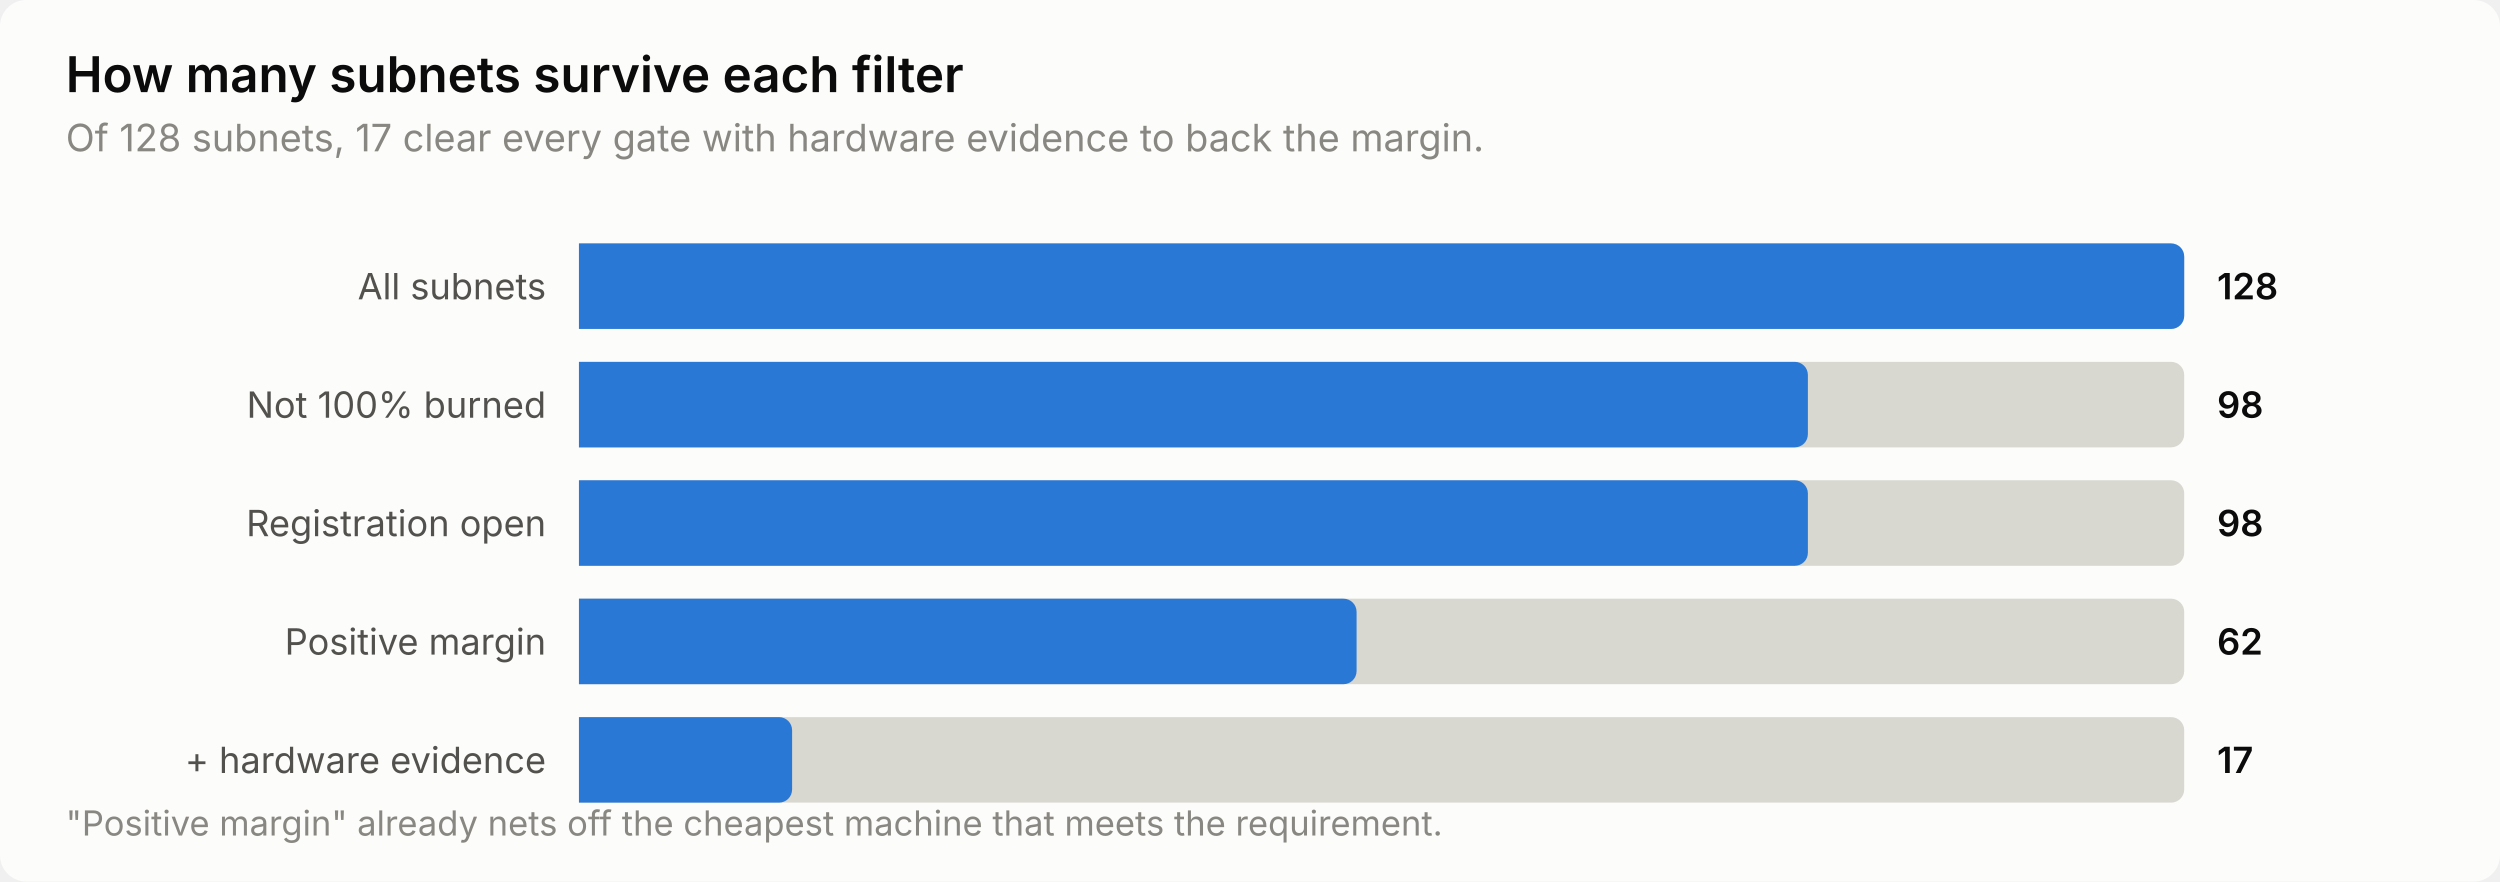
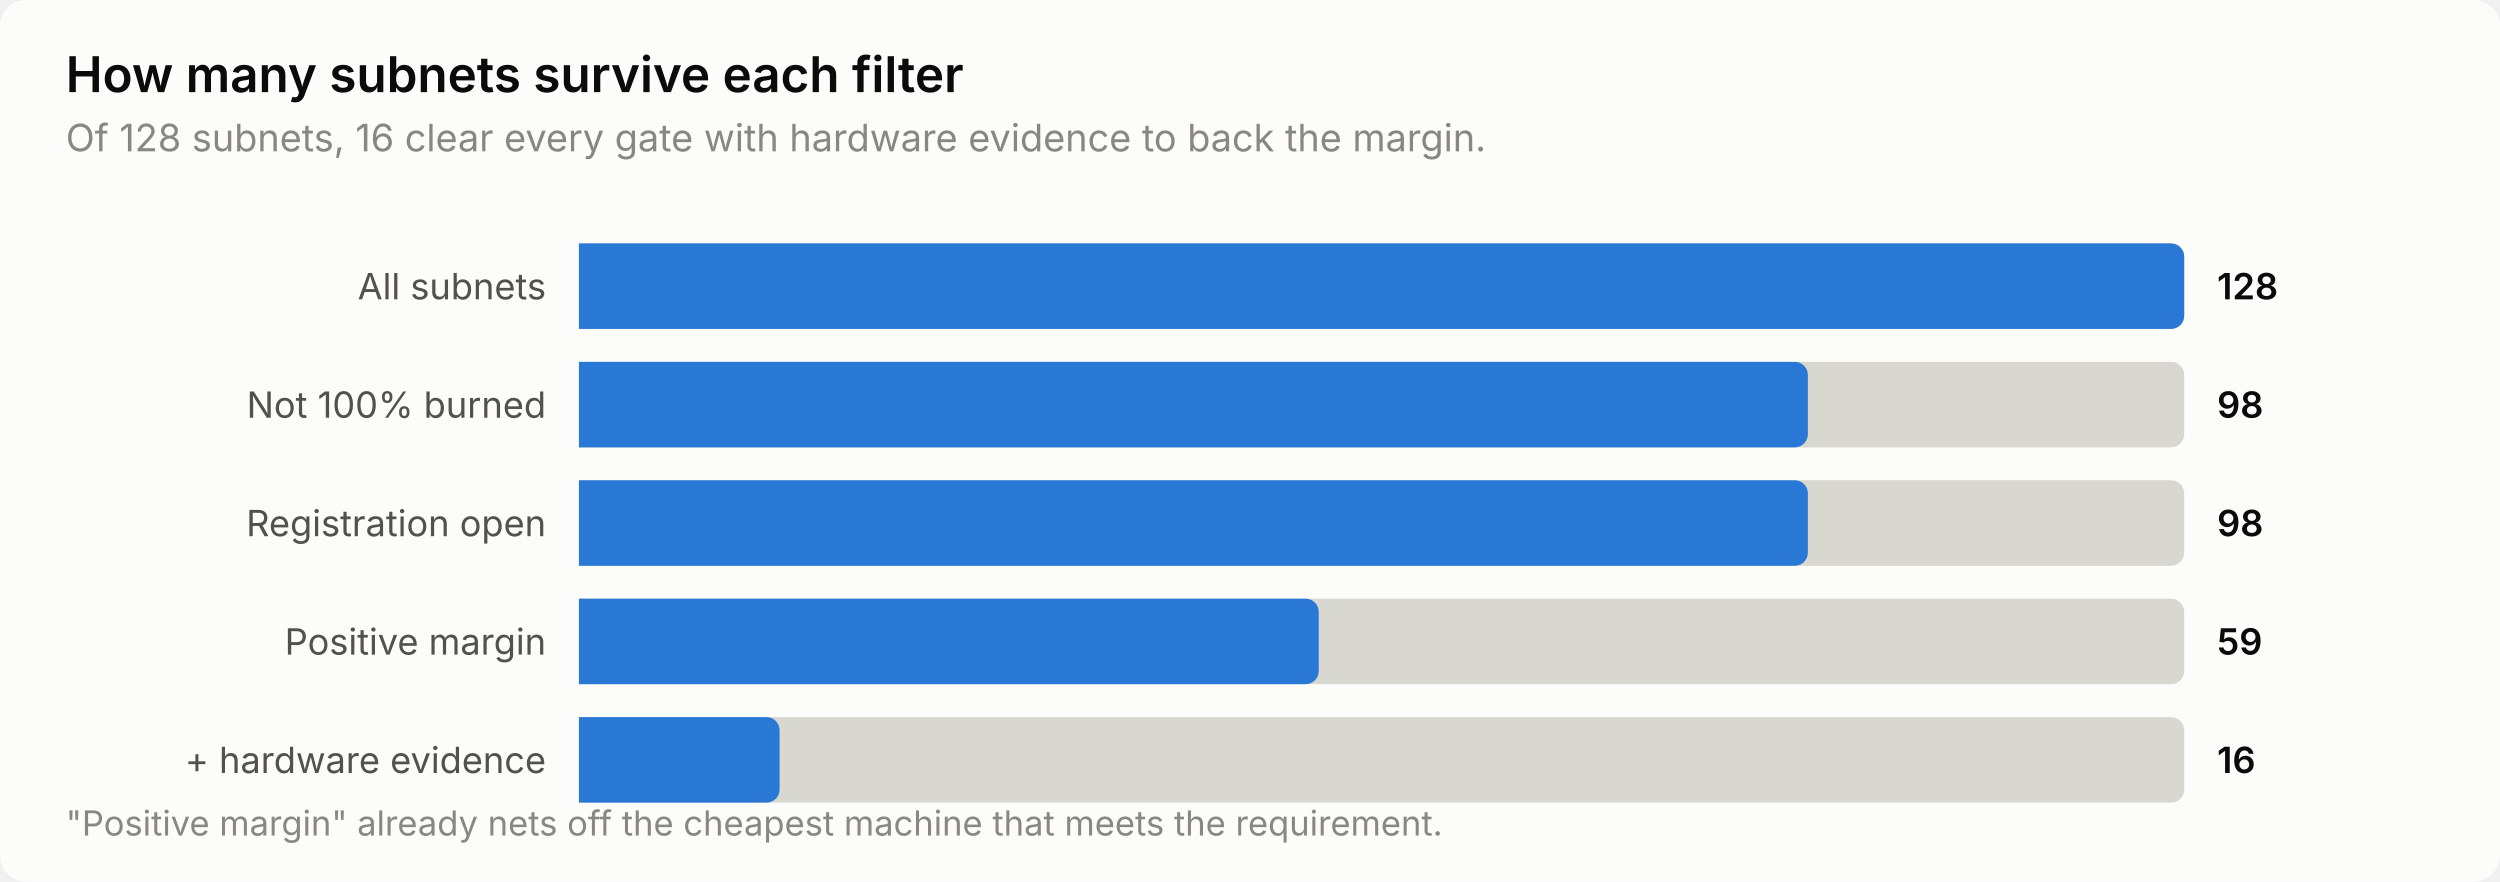
<svg xmlns="http://www.w3.org/2000/svg" width="760" height="268" viewBox="0 0 760 268" role="img" aria-label="How many subnets survive each filter">
  <style>
    text { font-family: system-ui, -apple-system, 'Segoe UI', sans-serif; }
    .t-title { font-size: 15px; font-weight: 600; }
    .t-sub { font-size: 11.5px; }
    .t-lab { font-size: 11px; }
    .t-val { font-size: 11px; font-weight: 600; font-variant-numeric: tabular-nums; }
    .t-tick { font-size: 10.5px; font-variant-numeric: tabular-nums; }

    .surface { fill: #fcfcfb; }
    .ink { fill: #0b0b0b; }
    .ink2 { fill: #52514e; }
    .muted { fill: #898781; }
    .grid { stroke: #e1e0d9; }
    .axis { stroke: #c3c2b7; }
    .accent { fill: #2a78d6; }
    .critical { fill: #d03b3b; }
    .deemph { fill: #d8d7d0; }

    @media (prefers-color-scheme: dark) {
      .surface { fill: #1a1a19; }
      .ink { fill: #ffffff; }
      .ink2 { fill: #c3c2b7; }
      .muted { fill: #898781; }
      .grid { stroke: #2c2c2a; }
      .axis { stroke: #383835; }
      .accent { fill: #3987e5; }
      .deemph { fill: #3a3a37; }
    }
</style>
  <rect class="surface" width="760" height="268" rx="8" />
  <text class="ink t-title" x="20" y="28">How many subnets survive each filter</text>
-   <text class="muted t-sub" x="20" y="46">Of 128 subnets, 17 clear every gate with hardware evidence to back the margin.</text>
+   <text class="muted t-sub" x="20" y="46">Of 128 subnets, 16 clear every gate with hardware evidence to back the margin.</text>
  <text class="ink2 t-lab" x="166" y="91" text-anchor="end">All subnets</text>
  <path class="deemph" d="M176.0,74.0 H660.0 a4.0,4.0 0 0 1 4.0,4.0 V96.0 a4.0,4.0 0 0 1 -4.0,4.0 H176.0 Z" />
  <path class="accent" d="M176.0,74.0 H660.0 a4.0,4.0 0 0 1 4.0,4.0 V96.0 a4.0,4.0 0 0 1 -4.0,4.0 H176.0 Z" />
  <text class="ink t-val" x="674" y="91">128</text>
  <text class="ink2 t-lab" x="166" y="127" text-anchor="end">Not 100% burned</text>
  <path class="deemph" d="M176.0,110.0 H660.0 a4.0,4.0 0 0 1 4.0,4.0 V132.0 a4.0,4.0 0 0 1 -4.0,4.0 H176.0 Z" />
  <path class="accent" d="M176.0,110.0 H545.6 a4.0,4.0 0 0 1 4.0,4.0 V132.0 a4.0,4.0 0 0 1 -4.0,4.0 H176.0 Z" />
  <text class="ink t-val" x="674" y="127">98</text>
  <text class="ink2 t-lab" x="166" y="163" text-anchor="end">Registration open</text>
  <path class="deemph" d="M176.0,146.0 H660.0 a4.0,4.0 0 0 1 4.0,4.0 V168.0 a4.0,4.0 0 0 1 -4.0,4.0 H176.0 Z" />
  <path class="accent" d="M176.0,146.0 H545.6 a4.0,4.0 0 0 1 4.0,4.0 V168.0 a4.0,4.0 0 0 1 -4.0,4.0 H176.0 Z" />
  <text class="ink t-val" x="674" y="163">98</text>
  <text class="ink2 t-lab" x="166" y="199" text-anchor="end">Positive margin</text>
  <path class="deemph" d="M176.0,182.0 H660.0 a4.0,4.0 0 0 1 4.0,4.0 V204.0 a4.0,4.0 0 0 1 -4.0,4.0 H176.0 Z" />
-   <path class="accent" d="M176.0,182.0 H408.4 a4.0,4.0 0 0 1 4.0,4.0 V204.0 a4.0,4.0 0 0 1 -4.0,4.0 H176.0 Z" />
-   <text class="ink t-val" x="674" y="199">62</text>
+   <path class="accent" d="M176.0,182.0 H396.9 a4.0,4.0 0 0 1 4.0,4.0 V204.0 a4.0,4.0 0 0 1 -4.0,4.0 H176.0 Z" />
+   <text class="ink t-val" x="674" y="199">59</text>
  <text class="ink2 t-lab" x="166" y="235" text-anchor="end">+ hardware evidence</text>
  <path class="deemph" d="M176.0,218.0 H660.0 a4.0,4.0 0 0 1 4.0,4.0 V240.0 a4.0,4.0 0 0 1 -4.0,4.0 H176.0 Z" />
-   <path class="accent" d="M176.0,218.0 H236.8 a4.0,4.0 0 0 1 4.0,4.0 V240.0 a4.0,4.0 0 0 1 -4.0,4.0 H176.0 Z" />
-   <text class="ink t-val" x="674" y="235">17</text>
+   <path class="accent" d="M176.0,218.0 H233.0 a4.0,4.0 0 0 1 4.0,4.0 V240.0 a4.0,4.0 0 0 1 -4.0,4.0 H176.0 Z" />
+   <text class="ink t-val" x="674" y="235">16</text>
  <text class="muted t-tick" x="20" y="254">"Positive margin" already nets off the cheapest machine that meets the requirement.</text>
</svg>
